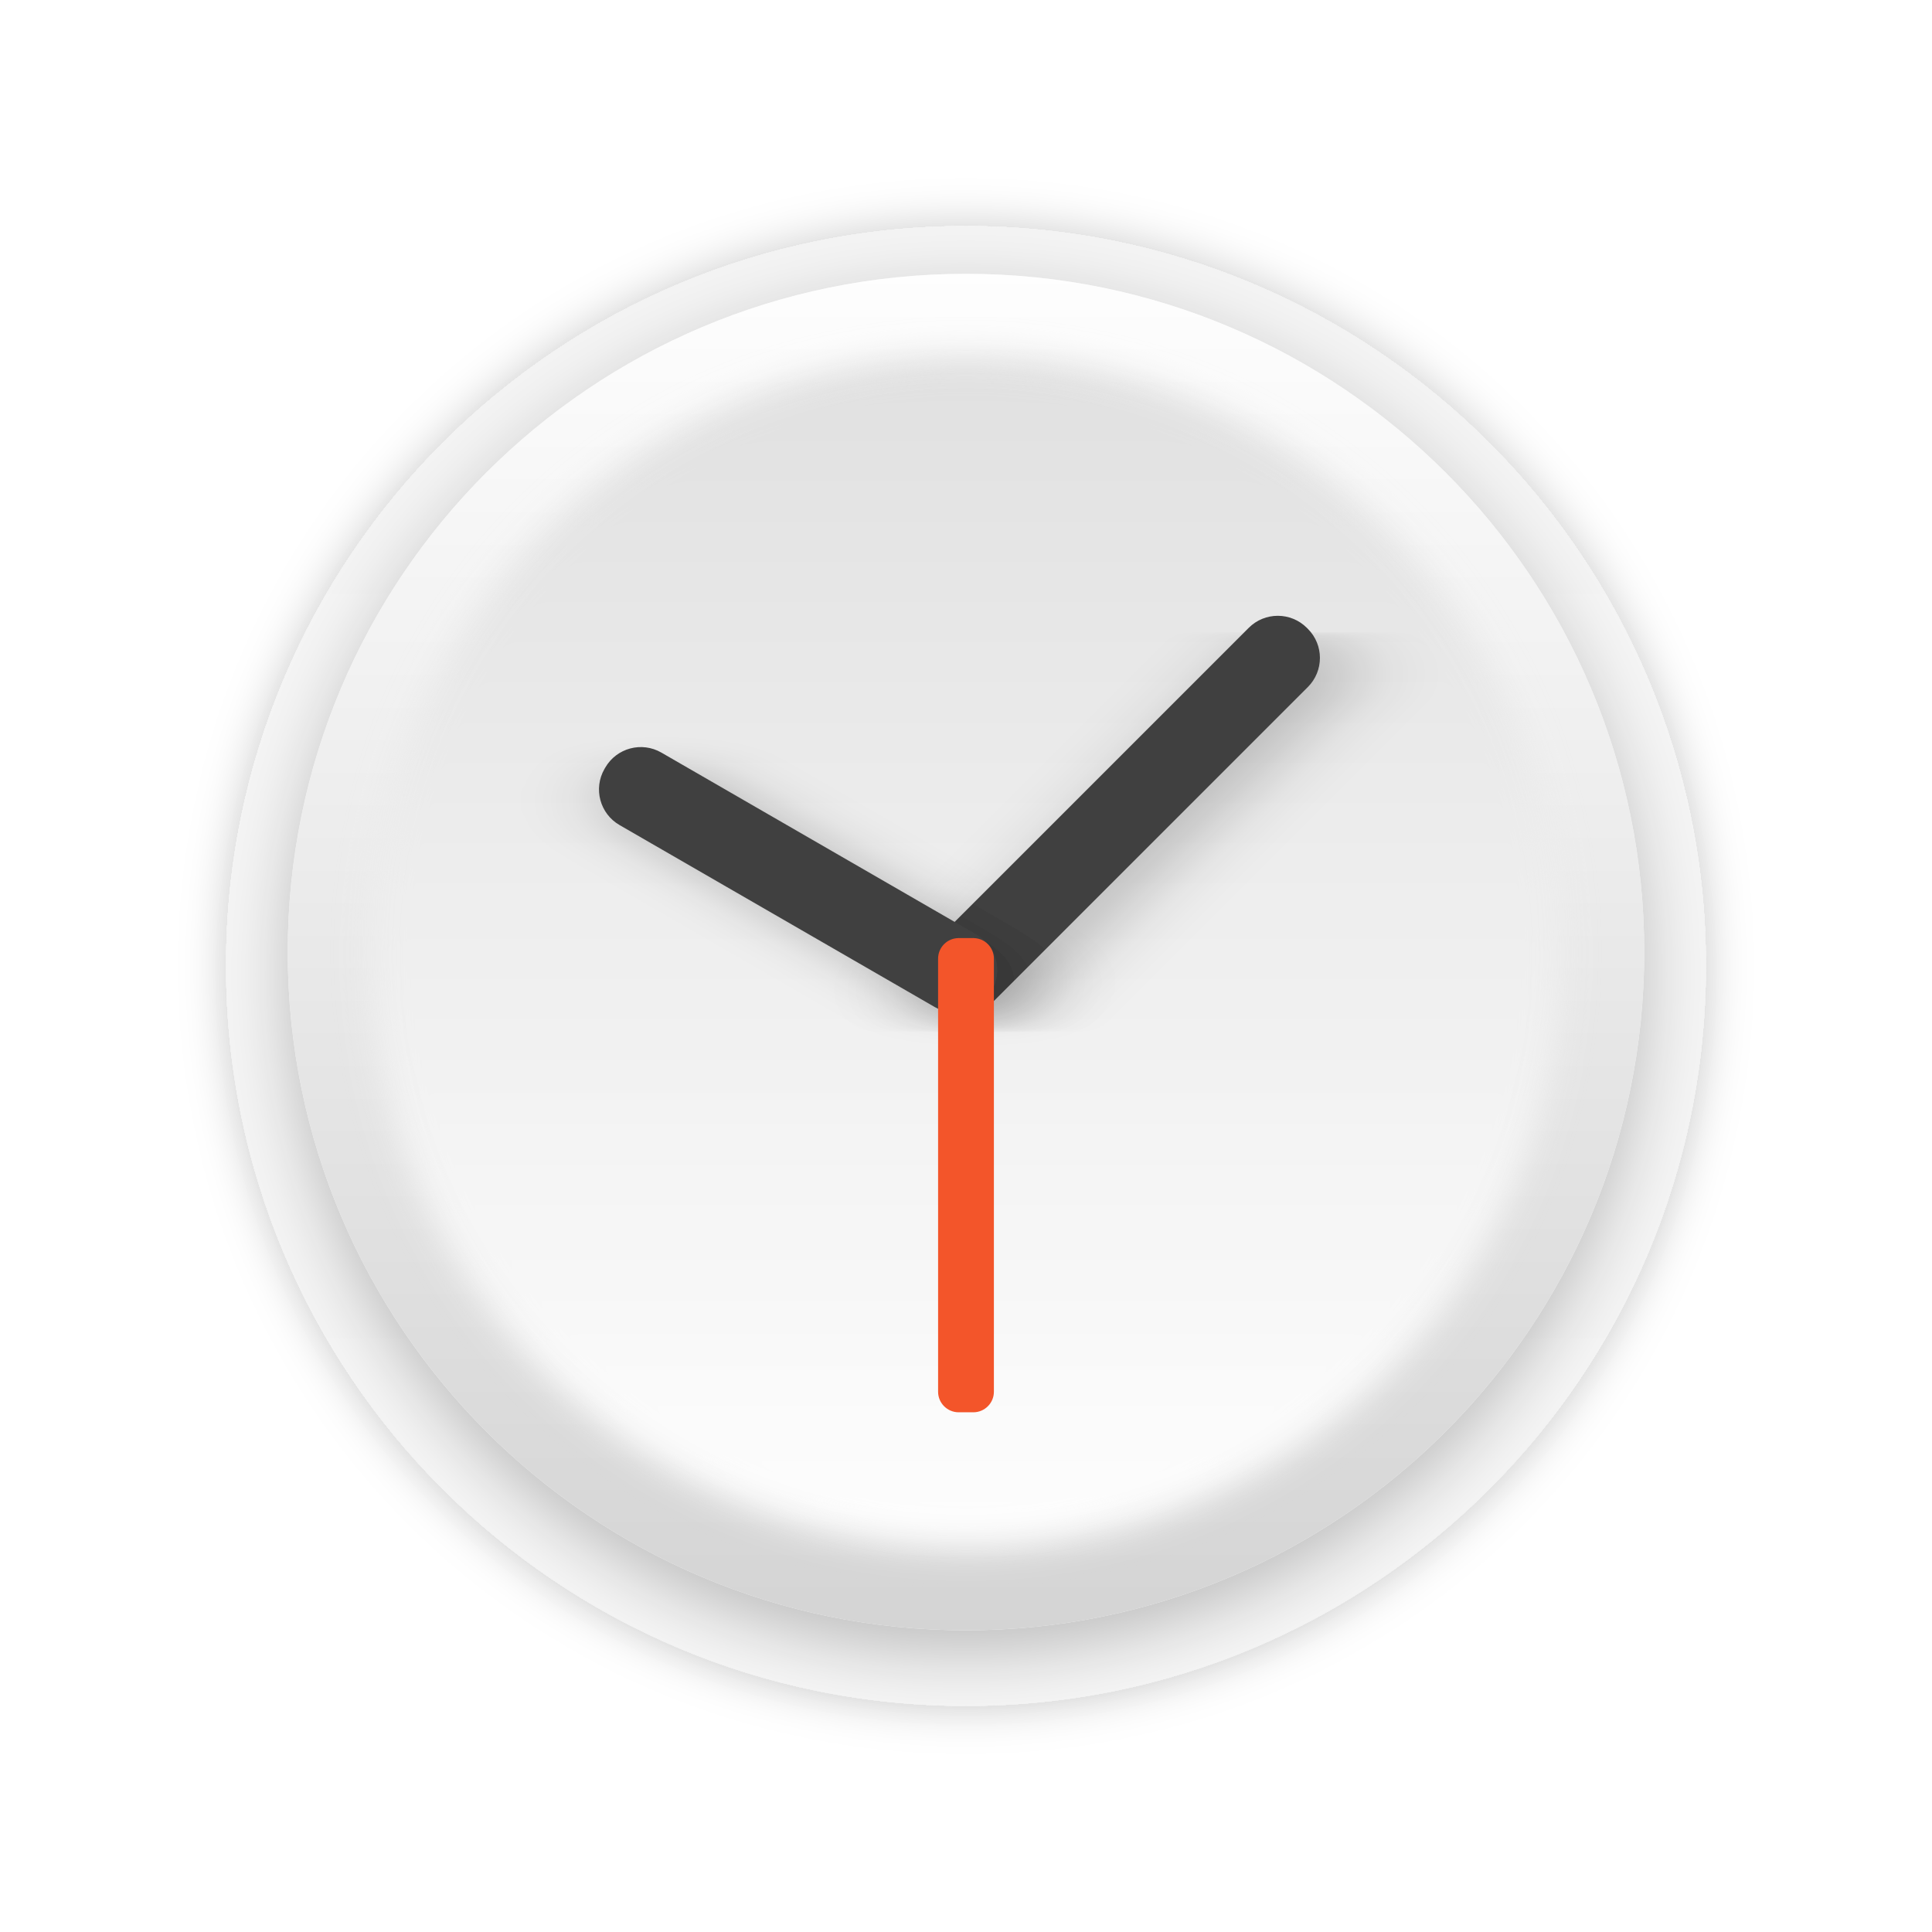
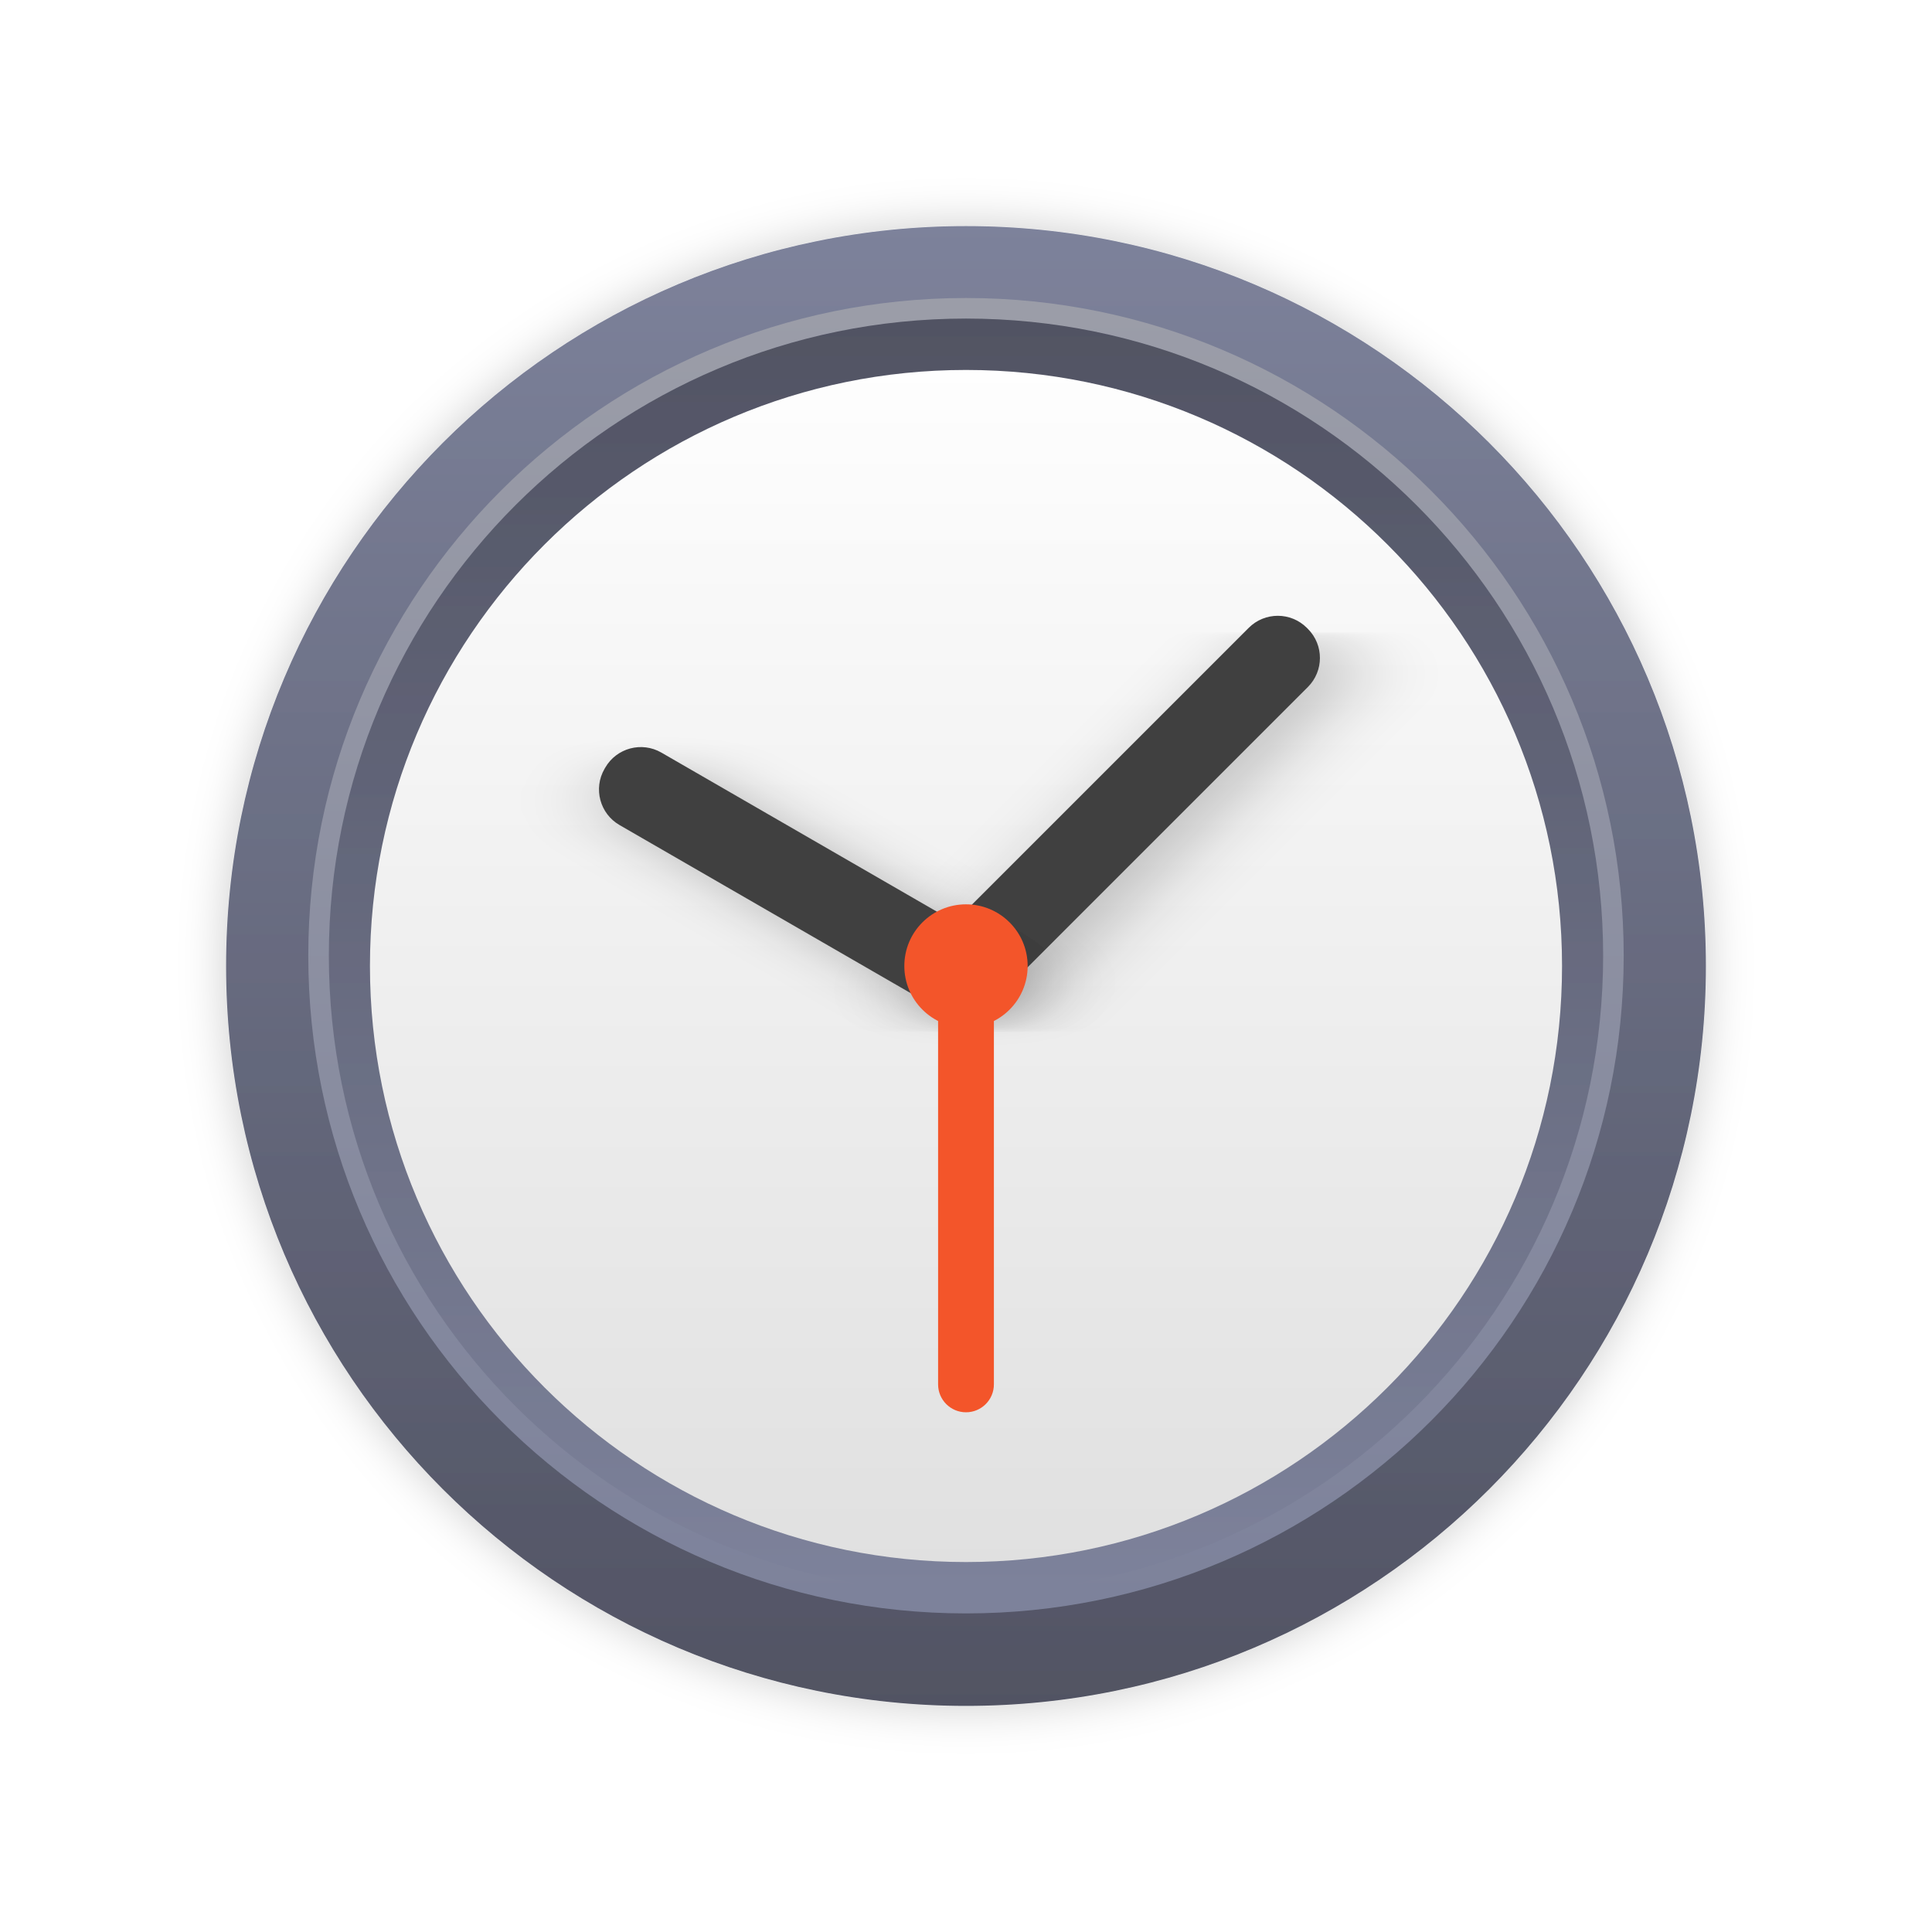
<svg xmlns="http://www.w3.org/2000/svg" xmlns:xlink="http://www.w3.org/1999/xlink" width="84px" height="84px" viewBox="0 0 84 84" version="1.1">
  <defs>
-     <filter x="-6.6%" y="-6.2%" width="112.8%" height="112.4%" filterUnits="objectBoundingBox" id="filter-1">
+     <filter x="-6.2%" y="-6.2%" width="112.3%" height="112.3%" filterUnits="objectBoundingBox" id="filter-1">
      <feOffset dx="0" dy="0" in="SourceAlpha" result="shadowOffsetOuter1" />
      <feGaussianBlur stdDeviation="1" in="shadowOffsetOuter1" result="shadowBlurOuter1" />
      <feColorMatrix values="0 0 0 0 0   0 0 0 0 0   0 0 0 0 0  0 0 0 0.2 0" type="matrix" in="shadowBlurOuter1" result="shadowMatrixOuter1" />
      <feMerge>
        <feMergeNode in="shadowMatrixOuter1" />
        <feMergeNode in="SourceGraphic" />
      </feMerge>
    </filter>
    <linearGradient x1="50%" y1="0%" x2="50%" y2="100%" id="linearGradient-2">
-       <stop stop-color="#F4F4F4" offset="0%" />
-       <stop stop-color="#F6F6F6" offset="100%" />
+       <stop stop-color="#7D829B" offset="0%" />
+       <stop stop-color="#515363" offset="100%" />
    </linearGradient>
    <linearGradient x1="50%" y1="0%" x2="50%" y2="100%" id="linearGradient-3">
+       <stop stop-color="#9B9DA8" offset="0%" />
+       <stop stop-color="#7D829B" offset="100%" />
+     </linearGradient>
+     <linearGradient x1="50%" y1="0%" x2="50%" y2="100%" id="linearGradient-4">
+       <stop stop-color="#515363" offset="0%" />
+       <stop stop-color="#7D829B" offset="100%" />
+     </linearGradient>
+     <linearGradient x1="50%" y1="0%" x2="50%" y2="100%" id="linearGradient-5">
      <stop stop-color="#FEFEFE" offset="0%" />
-       <stop stop-color="#D4D4D4" offset="100%" />
+       <stop stop-color="#E0E0E0" offset="100%" />
    </linearGradient>
-     <circle id="path-4" cx="32.17" cy="31.564" r="29.489" />
-     <filter x="-8.5%" y="-6.8%" width="117.0%" height="117.0%" filterUnits="objectBoundingBox" id="filter-5">
-       <feOffset dx="0" dy="1" in="SourceAlpha" result="shadowOffsetOuter1" />
-       <feGaussianBlur stdDeviation="1.5" in="shadowOffsetOuter1" result="shadowBlurOuter1" />
-       <feComposite in="shadowBlurOuter1" in2="SourceAlpha" operator="out" result="shadowBlurOuter1" />
-       <feColorMatrix values="0 0 0 0 0   0 0 0 0 0   0 0 0 0 0  0 0 0 0.228 0" type="matrix" in="shadowBlurOuter1" />
-     </filter>
-     <linearGradient x1="50%" y1="0%" x2="50%" y2="100%" id="linearGradient-6">
-       <stop stop-color="#E0E0E0" offset="0%" />
-       <stop stop-color="#FEFEFE" offset="100%" />
-     </linearGradient>
-     <filter x="-4.1%" y="-4.1%" width="108.3%" height="108.3%" filterUnits="objectBoundingBox" id="filter-7">
-       <feGaussianBlur stdDeviation="0.715" in="SourceGraphic" />
-     </filter>
-     <path d="M29.131,23.818 L48.6,23.818 C49.587,23.818 50.387,24.618 50.387,25.605 L50.387,25.669 C50.387,26.656 49.587,27.456 48.6,27.456 L29.131,27.456 C28.144,27.456 27.344,26.656 27.344,25.669 L27.344,25.605 C27.344,24.618 28.144,23.818 29.131,23.818 Z" id="path-8" />
-     <filter x="-21.7%" y="-109.9%" width="143.4%" height="374.9%" filterUnits="objectBoundingBox" id="filter-9">
+     <path d="M29.131,23.818 L48.6,23.818 C49.587,23.818 50.387,24.618 50.387,25.605 L50.387,25.669 C50.387,26.656 49.587,27.456 48.6,27.456 L29.131,27.456 C28.144,27.456 27.344,26.656 27.344,25.669 L27.344,25.605 C27.344,24.618 28.144,23.818 29.131,23.818 Z" id="path-6" />
+     <filter x="-21.7%" y="-109.9%" width="143.4%" height="374.9%" filterUnits="objectBoundingBox" id="filter-7">
      <feOffset dx="0" dy="1" in="SourceAlpha" result="shadowOffsetOuter1" />
      <feGaussianBlur stdDeviation="1.5" in="shadowOffsetOuter1" result="shadowBlurOuter1" />
      <feColorMatrix values="0 0 0 0 0   0 0 0 0 0   0 0 0 0 0  0 0 0 0.228 0" type="matrix" in="shadowBlurOuter1" />
    </filter>
-     <filter x="-13.0%" y="-55.0%" width="126.0%" height="264.9%" filterUnits="objectBoundingBox" id="filter-10">
-       <feOffset dx="0" dy="-0" in="SourceAlpha" result="shadowOffsetInner1" />
+     <filter x="-13.0%" y="-55.0%" width="126.0%" height="264.9%" filterUnits="objectBoundingBox" id="filter-8">
+       <feOffset dx="0" dy="0" in="SourceAlpha" result="shadowOffsetInner1" />
      <feComposite in="shadowOffsetInner1" in2="SourceAlpha" operator="arithmetic" k2="-1" k3="1" result="shadowInnerInner1" />
      <feColorMatrix values="0 0 0 0 0   0 0 0 0 0   0 0 0 0 0  0 0 0 0.5 0" type="matrix" in="shadowInnerInner1" result="shadowMatrixInner1" />
      <feOffset dx="0" dy="0" in="SourceAlpha" result="shadowOffsetInner2" />
      <feComposite in="shadowOffsetInner2" in2="SourceAlpha" operator="arithmetic" k2="-1" k3="1" result="shadowInnerInner2" />
      <feColorMatrix values="0 0 0 0 1   0 0 0 0 1   0 0 0 0 1  0 0 0 0.5 0" type="matrix" in="shadowInnerInner2" result="shadowMatrixInner2" />
      <feMerge>
        <feMergeNode in="shadowMatrixInner1" />
        <feMergeNode in="shadowMatrixInner2" />
      </feMerge>
    </filter>
-     <path d="M24.839,18.722 L24.903,18.722 C25.89,18.722 26.69,19.522 26.69,20.509 L26.69,36.339 C26.69,37.326 25.89,38.126 24.903,38.126 L24.839,38.126 C23.852,38.126 23.052,37.326 23.052,36.339 L23.052,20.509 C23.052,19.522 23.852,18.722 24.839,18.722 Z" id="path-11" />
-     <filter x="-137.4%" y="-20.6%" width="374.9%" height="151.5%" filterUnits="objectBoundingBox" id="filter-12">
+     <path d="M24.839,18.722 L24.903,18.722 C25.89,18.722 26.69,19.522 26.69,20.509 L26.69,36.339 C26.69,37.326 25.89,38.126 24.903,38.126 L24.839,38.126 C23.852,38.126 23.052,37.326 23.052,36.339 L23.052,20.509 C23.052,19.522 23.852,18.722 24.839,18.722 Z" id="path-9" />
+     <filter x="-137.4%" y="-20.6%" width="374.9%" height="151.5%" filterUnits="objectBoundingBox" id="filter-10">
      <feOffset dx="0" dy="1" in="SourceAlpha" result="shadowOffsetOuter1" />
      <feGaussianBlur stdDeviation="1.5" in="shadowOffsetOuter1" result="shadowBlurOuter1" />
      <feColorMatrix values="0 0 0 0 0   0 0 0 0 0   0 0 0 0 0  0 0 0 0.228 0" type="matrix" in="shadowBlurOuter1" />
    </filter>
-     <filter x="-82.5%" y="-10.3%" width="264.9%" height="130.9%" filterUnits="objectBoundingBox" id="filter-13">
-       <feOffset dx="0" dy="-0" in="SourceAlpha" result="shadowOffsetInner1" />
+     <filter x="-82.5%" y="-10.3%" width="264.9%" height="130.9%" filterUnits="objectBoundingBox" id="filter-11">
+       <feOffset dx="0" dy="0" in="SourceAlpha" result="shadowOffsetInner1" />
      <feComposite in="shadowOffsetInner1" in2="SourceAlpha" operator="arithmetic" k2="-1" k3="1" result="shadowInnerInner1" />
      <feColorMatrix values="0 0 0 0 0   0 0 0 0 0   0 0 0 0 0  0 0 0 0.5 0" type="matrix" in="shadowInnerInner1" result="shadowMatrixInner1" />
      <feOffset dx="0" dy="0" in="SourceAlpha" result="shadowOffsetInner2" />
      <feComposite in="shadowOffsetInner2" in2="SourceAlpha" operator="arithmetic" k2="-1" k3="1" result="shadowInnerInner2" />
      <feColorMatrix values="0 0 0 0 1   0 0 0 0 1   0 0 0 0 1  0 0 0 0.5 0" type="matrix" in="shadowInnerInner2" result="shadowMatrixInner2" />
      <feMerge>
        <feMergeNode in="shadowMatrixInner1" />
        <feMergeNode in="shadowMatrixInner2" />
      </feMerge>
    </filter>
  </defs>
  <g id="设置中心/dcc_nav_datetime_84px" stroke="none" stroke-width="1" fill="none" fill-rule="evenodd">
    <g id="编组-2">
      <rect id="矩形" x="0" y="0" width="84" height="84" />
      <g id="编组" filter="url(#filter-1)" transform="translate(9.829787, 9.829787)">
        <circle id="椭圆形" fill="url(#linearGradient-2)" cx="32.17" cy="32.17" r="32.17" />
-         <g id="椭圆形">
-           <use fill="black" fill-opacity="1" filter="url(#filter-5)" xlink:href="#path-4" />
-           <use fill="url(#linearGradient-3)" fill-rule="evenodd" xlink:href="#path-4" />
-         </g>
-         <circle id="椭圆形" fill="url(#linearGradient-6)" filter="url(#filter-7)" cx="32.17" cy="31.564" r="25.915" />
+         <circle id="椭圆形" fill="url(#linearGradient-3)" cx="32.17" cy="31.723" r="28.596" />
+         <circle id="椭圆形" fill="url(#linearGradient-4)" cx="32.17" cy="31.723" r="27.702" />
+         <circle id="椭圆形" fill="url(#linearGradient-5)" cx="32.17" cy="32.17" r="25.915" />
        <g id="矩形" transform="translate(38.86546, 25.63707) rotate(-405) translate(-38.86546, -25.63707) ">
-           <use fill="black" fill-opacity="1" filter="url(#filter-9)" xlink:href="#path-8" />
-           <use fill="#414141" fill-rule="evenodd" xlink:href="#path-8" />
-           <use fill="black" fill-opacity="1" filter="url(#filter-10)" xlink:href="#path-8" />
+           <use fill="black" fill-opacity="1" filter="url(#filter-7)" xlink:href="#path-6" />
+           <use fill="#414141" fill-rule="evenodd" xlink:href="#path-6" />
+           <use fill="black" fill-opacity="1" filter="url(#filter-8)" xlink:href="#path-6" />
        </g>
        <g id="矩形" transform="translate(24.87118, 28.42429) rotate(-60) translate(-24.87118, -28.42429) ">
-           <use fill="black" fill-opacity="1" filter="url(#filter-12)" xlink:href="#path-11" />
-           <use fill="#414141" fill-rule="evenodd" xlink:href="#path-11" />
-           <use fill="black" fill-opacity="1" filter="url(#filter-13)" xlink:href="#path-11" />
+           <use fill="black" fill-opacity="1" filter="url(#filter-10)" xlink:href="#path-9" />
+           <use fill="#414141" fill-rule="evenodd" xlink:href="#path-9" />
+           <use fill="black" fill-opacity="1" filter="url(#filter-11)" xlink:href="#path-9" />
        </g>
-         <rect id="矩形备份" fill="#F3542C" transform="translate(32.17021, 41.26596) rotate(-360) translate(-32.17021, -41.26596) " x="30.957" y="30.957" width="2.426" height="20.617" rx="0.894" />
+         <rect id="矩形备份" fill="#F3542C" transform="translate(32.17021, 41.26596) rotate(-360) translate(-32.17021, -41.26596) " x="30.957" y="30.957" width="2.426" height="20.617" rx="1.213" />
+         <circle id="椭圆形" fill="#F3542C" cx="32.17" cy="32.17" r="2.681" />
      </g>
    </g>
  </g>
</svg>
